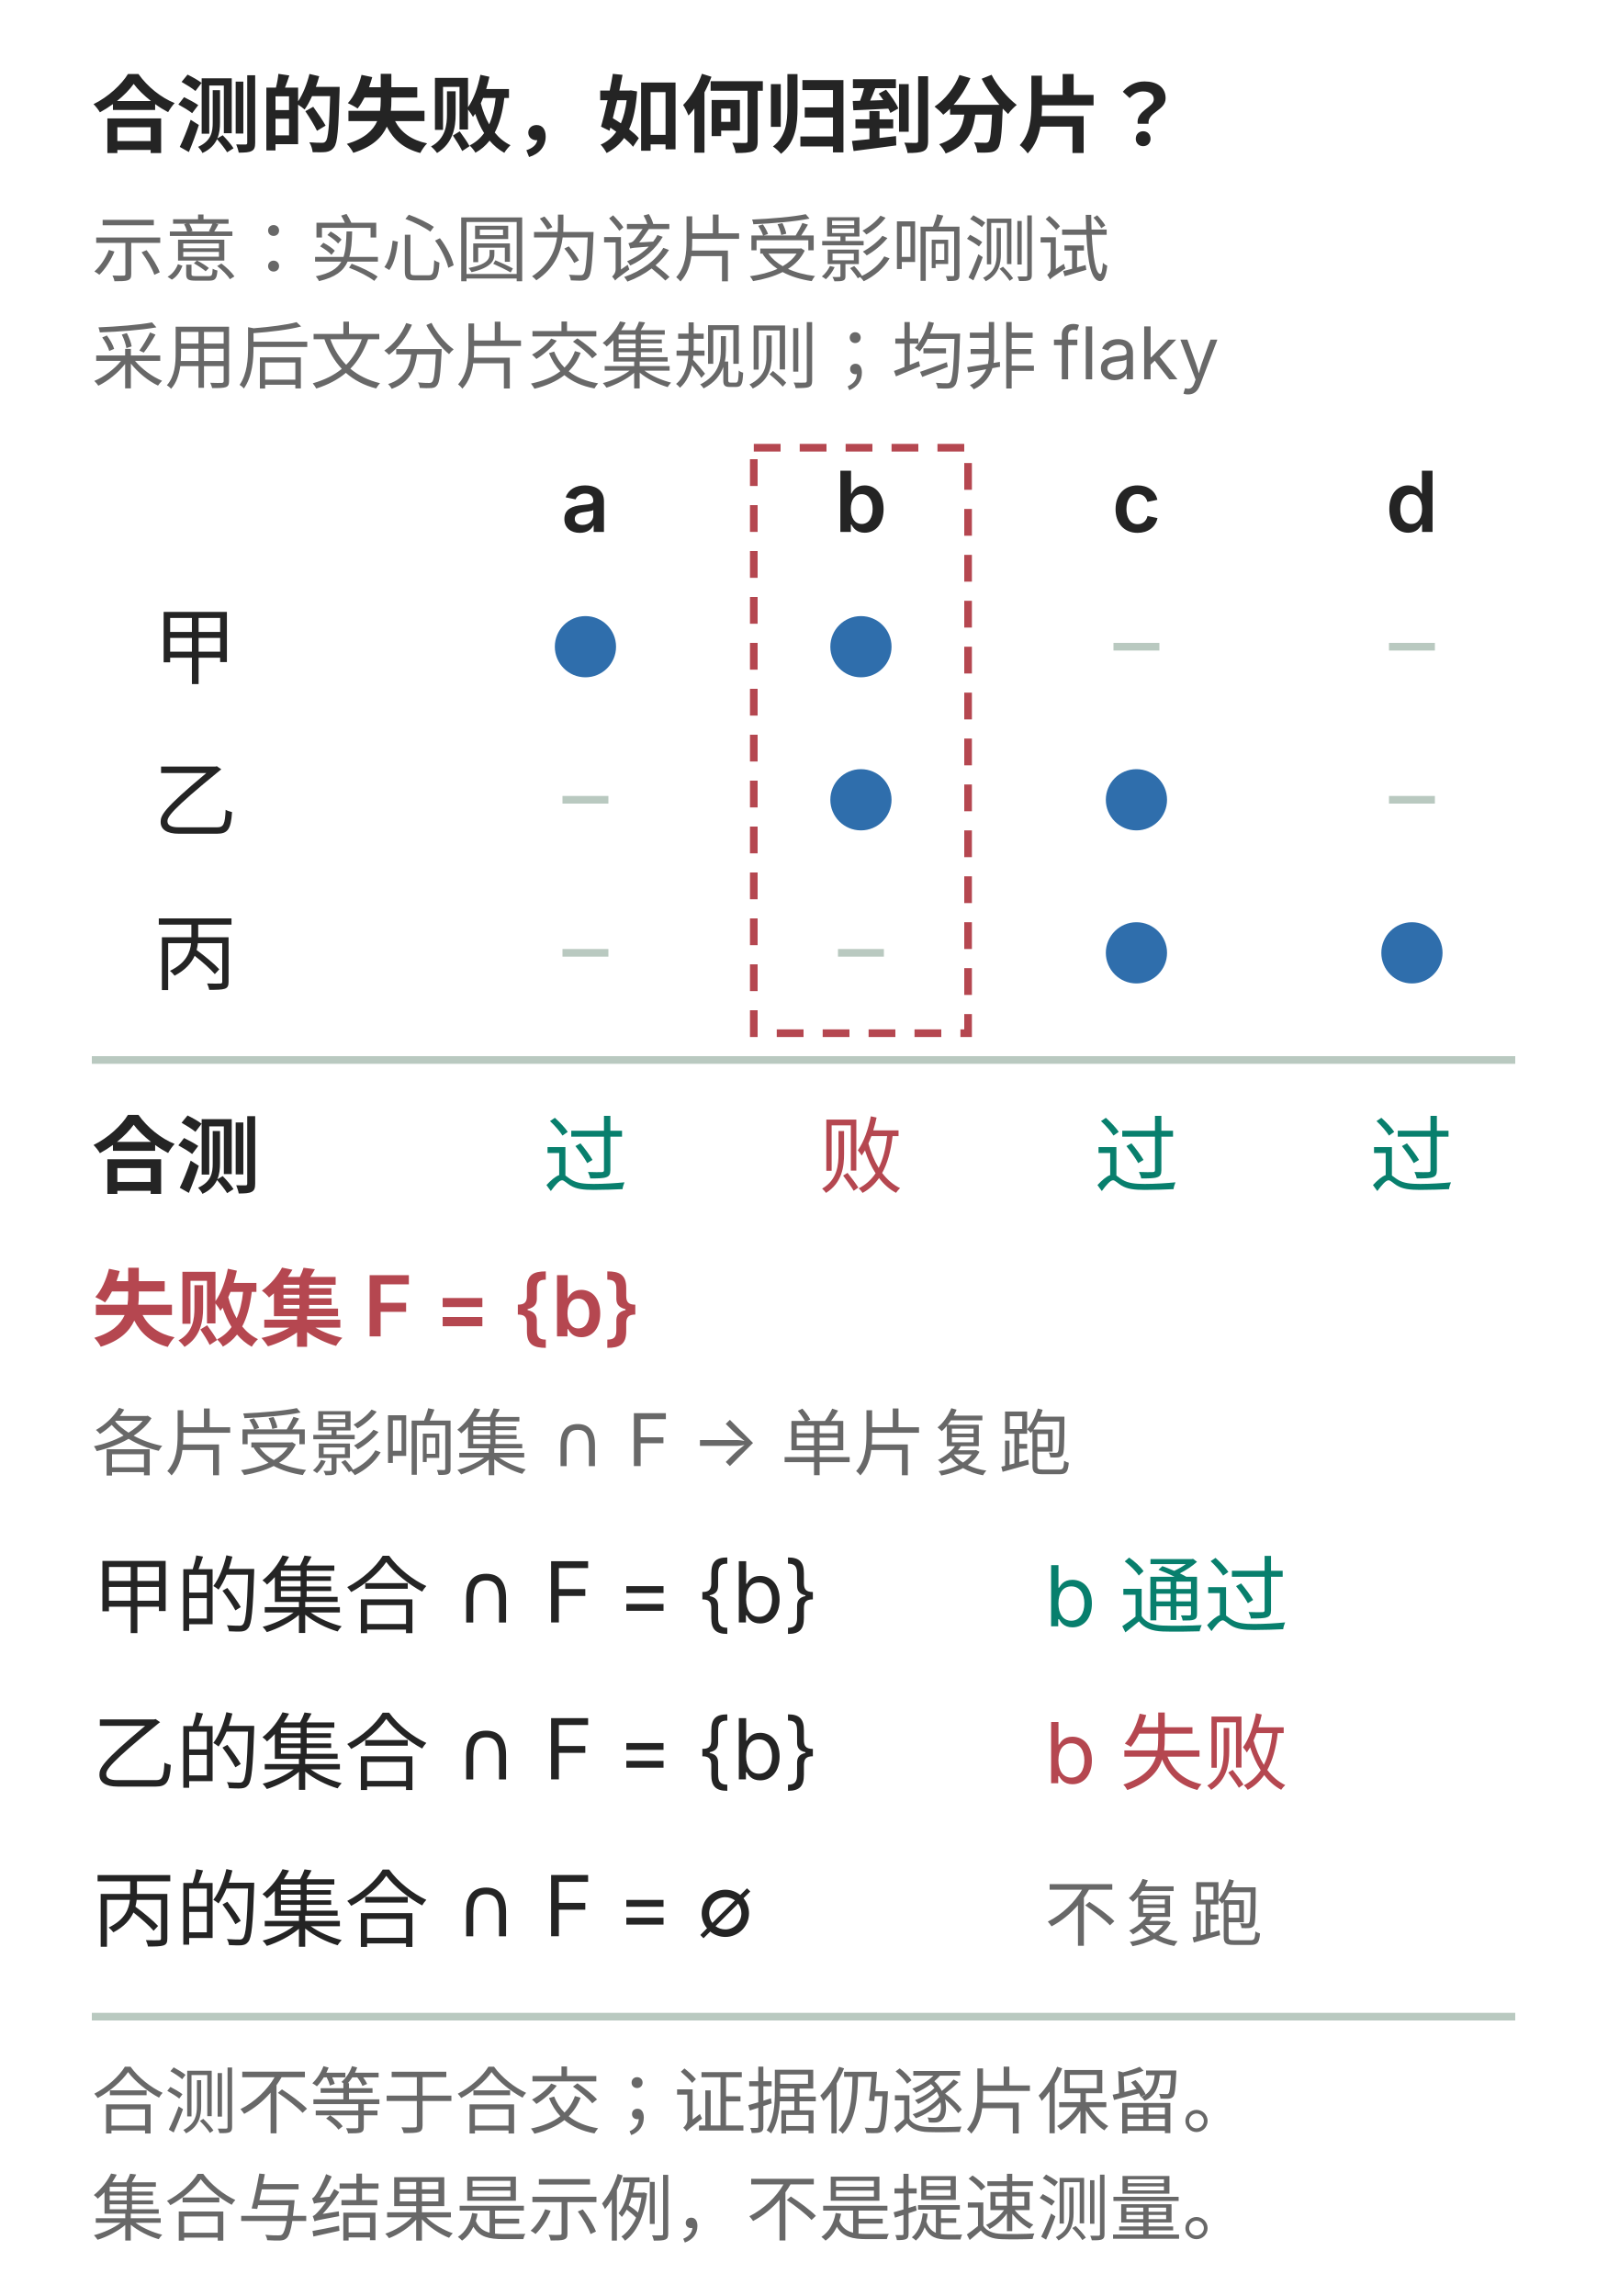
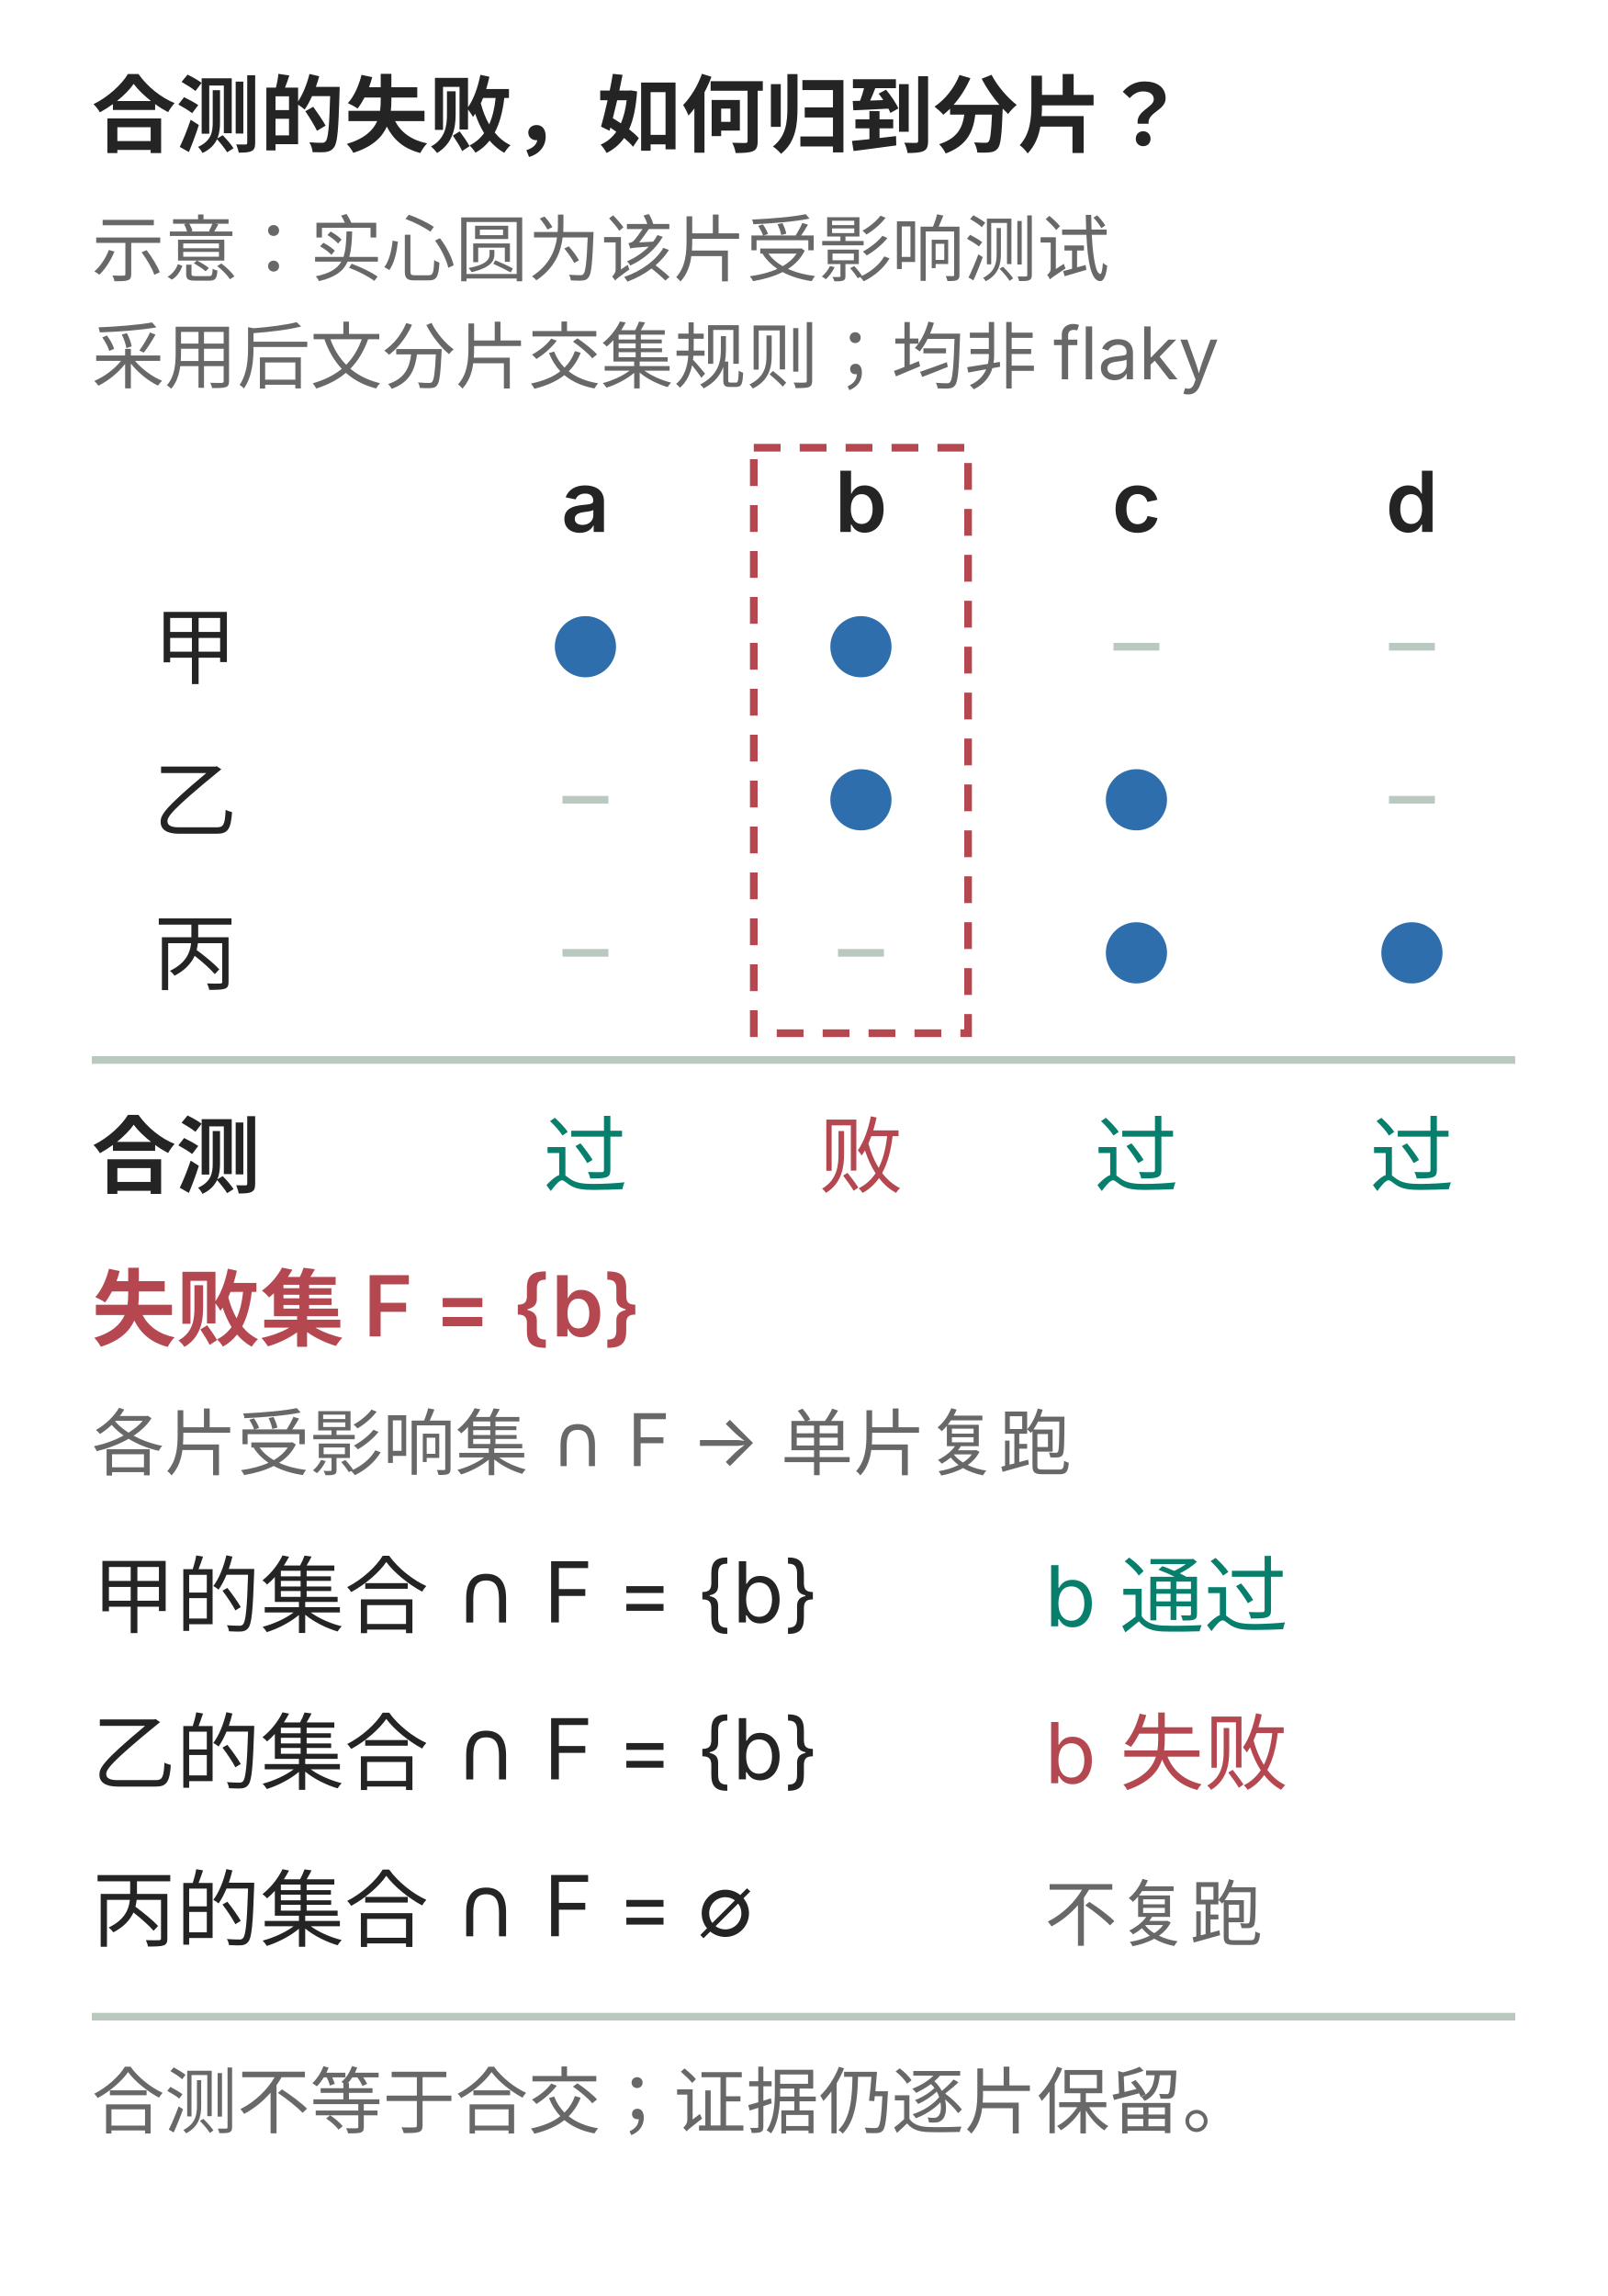
<svg xmlns="http://www.w3.org/2000/svg" id="ch22-02m-root" class="chapter-svg cg-ch22-02" width="420" height="600" viewBox="0 0 420 600" role="img" aria-labelledby="ch22-02m-title ch22-02m-desc">
  <style>
.cg-ch22-02#ch22-02m-root text { font-family:-apple-system,BlinkMacSystemFont,'Segoe UI','PingFang SC','Microsoft YaHei',sans-serif; font-size:22px; font-weight:400; letter-spacing:0; fill:var(--diagram-ink,#242424); }
.cg-ch22-02#ch22-02m-root .small { font-size:19px; fill:var(--diagram-muted,#686868); }
.cg-ch22-02#ch22-02m-root .strong { font-weight:600; }
.cg-ch22-02#ch22-02m-root .primary-ink { fill:var(--diagram-primary,#087f6d); }
.cg-ch22-02#ch22-02m-root .danger-ink { fill:var(--diagram-danger,#b54750); }
.cg-ch22-02#ch22-02m-root .secondary-ink { fill:var(--diagram-secondary,#2f6eac); }
.cg-ch22-02#ch22-02m-root .warm-ink { fill:var(--diagram-warm,#a56a1f); }
</style>
  <defs>
    <marker id="ch22-02m-primary-arrow" viewBox="0 0 8 8" refX="7" refY="4" markerWidth="8" markerHeight="8" markerUnits="userSpaceOnUse" orient="auto">
      <path d="M0 0L8 4L0 8Z" fill="var(--diagram-primary,#087f6d)" />
    </marker>
    <marker id="ch22-02m-secondary-arrow" viewBox="0 0 8 8" refX="7" refY="4" markerWidth="8" markerHeight="8" markerUnits="userSpaceOnUse" orient="auto">
      <path d="M0 0L8 4L0 8Z" fill="var(--diagram-secondary,#2f6eac)" />
    </marker>
    <marker id="ch22-02m-warm-arrow" viewBox="0 0 8 8" refX="7" refY="4" markerWidth="8" markerHeight="8" markerUnits="userSpaceOnUse" orient="auto">
      <path d="M0 0L8 4L0 8Z" fill="var(--diagram-warm,#a56a1f)" />
    </marker>
    <marker id="ch22-02m-danger-arrow" viewBox="0 0 8 8" refX="7" refY="4" markerWidth="8" markerHeight="8" markerUnits="userSpaceOnUse" orient="auto">
      <path d="M0 0L8 4L0 8Z" fill="var(--diagram-danger,#b54750)" />
    </marker>
    <marker id="ch22-02m-muted-arrow" viewBox="0 0 8 8" refX="7" refY="4" markerWidth="8" markerHeight="8" markerUnits="userSpaceOnUse" orient="auto">
      <path d="M0 0L8 4L0 8Z" fill="var(--diagram-muted,#686868)" />
    </marker>
  </defs>
  <rect x="0" y="0" width="420" height="600" fill="var(--diagram-bg,#fff)" />
  <text x="24" y="38" text-anchor="start" class="strong">合测的失败，如何归到分片？</text>
  <text x="24" y="72" text-anchor="start" class="small">示意：实心圆为该片受影响测试</text>
  <text x="24" y="100" text-anchor="start" class="small">采用后文分片交集规则；均非 flaky</text>
  <text x="153" y="139" text-anchor="middle" class="strong">a</text>
  <text x="225" y="139" text-anchor="middle" class="strong">b</text>
  <text x="297" y="139" text-anchor="middle" class="strong">c</text>
  <text x="369" y="139" text-anchor="middle" class="strong">d</text>
  <text x="40" y="177" text-anchor="start">甲</text>
  <circle cx="153" cy="169" r="8" fill="var(--diagram-secondary,#2f6eac)" />
  <circle cx="225" cy="169" r="8" fill="var(--diagram-secondary,#2f6eac)" />
  <path d="M291 169L303 169" fill="none" stroke="var(--diagram-line,#b9c9c0)" stroke-width="2" />
  <path d="M363 169L375 169" fill="none" stroke="var(--diagram-line,#b9c9c0)" stroke-width="2" />
  <text x="40" y="217" text-anchor="start">乙</text>
  <path d="M147 209L159 209" fill="none" stroke="var(--diagram-line,#b9c9c0)" stroke-width="2" />
  <circle cx="225" cy="209" r="8" fill="var(--diagram-secondary,#2f6eac)" />
  <circle cx="297" cy="209" r="8" fill="var(--diagram-secondary,#2f6eac)" />
  <path d="M363 209L375 209" fill="none" stroke="var(--diagram-line,#b9c9c0)" stroke-width="2" />
  <text x="40" y="257" text-anchor="start">丙</text>
  <path d="M147 249L159 249" fill="none" stroke="var(--diagram-line,#b9c9c0)" stroke-width="2" />
  <path d="M219 249L231 249" fill="none" stroke="var(--diagram-line,#b9c9c0)" stroke-width="2" />
  <circle cx="297" cy="249" r="8" fill="var(--diagram-secondary,#2f6eac)" />
  <circle cx="369" cy="249" r="8" fill="var(--diagram-secondary,#2f6eac)" />
  <rect x="197" y="117" width="56" height="153" fill="none" stroke="var(--diagram-danger,#b54750)" stroke-width="2" stroke-dasharray="7 5" />
  <path d="M24 277L396 277" fill="none" stroke="var(--diagram-line,#b9c9c0)" stroke-width="2" />
  <text x="24" y="310" text-anchor="start" class="strong">合测</text>
  <text x="153" y="310" text-anchor="middle" class="primary-ink">过</text>
  <text x="225" y="310" text-anchor="middle" class="danger-ink">败</text>
  <text x="297" y="310" text-anchor="middle" class="primary-ink">过</text>
  <text x="369" y="310" text-anchor="middle" class="primary-ink">过</text>
  <text x="24" y="350" text-anchor="start" class="strong danger-ink">失败集 F = {b}</text>
  <text x="24" y="384" text-anchor="start" class="small">各片受影响集 ∩ F → 单片复跑</text>
  <text x="24" y="425" text-anchor="start">甲的集合 ∩ F = {b}</text>
  <text x="273" y="425" text-anchor="start" class="primary-ink">b 通过</text>
  <text x="24" y="466" text-anchor="start">乙的集合 ∩ F = {b}</text>
  <text x="273" y="466" text-anchor="start" class="danger-ink">b 失败</text>
  <text x="24" y="507" text-anchor="start">丙的集合 ∩ F = ∅</text>
  <text x="273" y="507" text-anchor="start" class="small">不复跑</text>
  <path d="M24 527L396 527" fill="none" stroke="var(--diagram-line,#b9c9c0)" stroke-width="2" />
  <text x="24" y="556" text-anchor="start" class="small">合测不等于合交；证据仍逐片保留。</text>
-   <text x="24" y="584" text-anchor="start" class="small">集合与结果是示例，不是提速测量。</text>
</svg>
